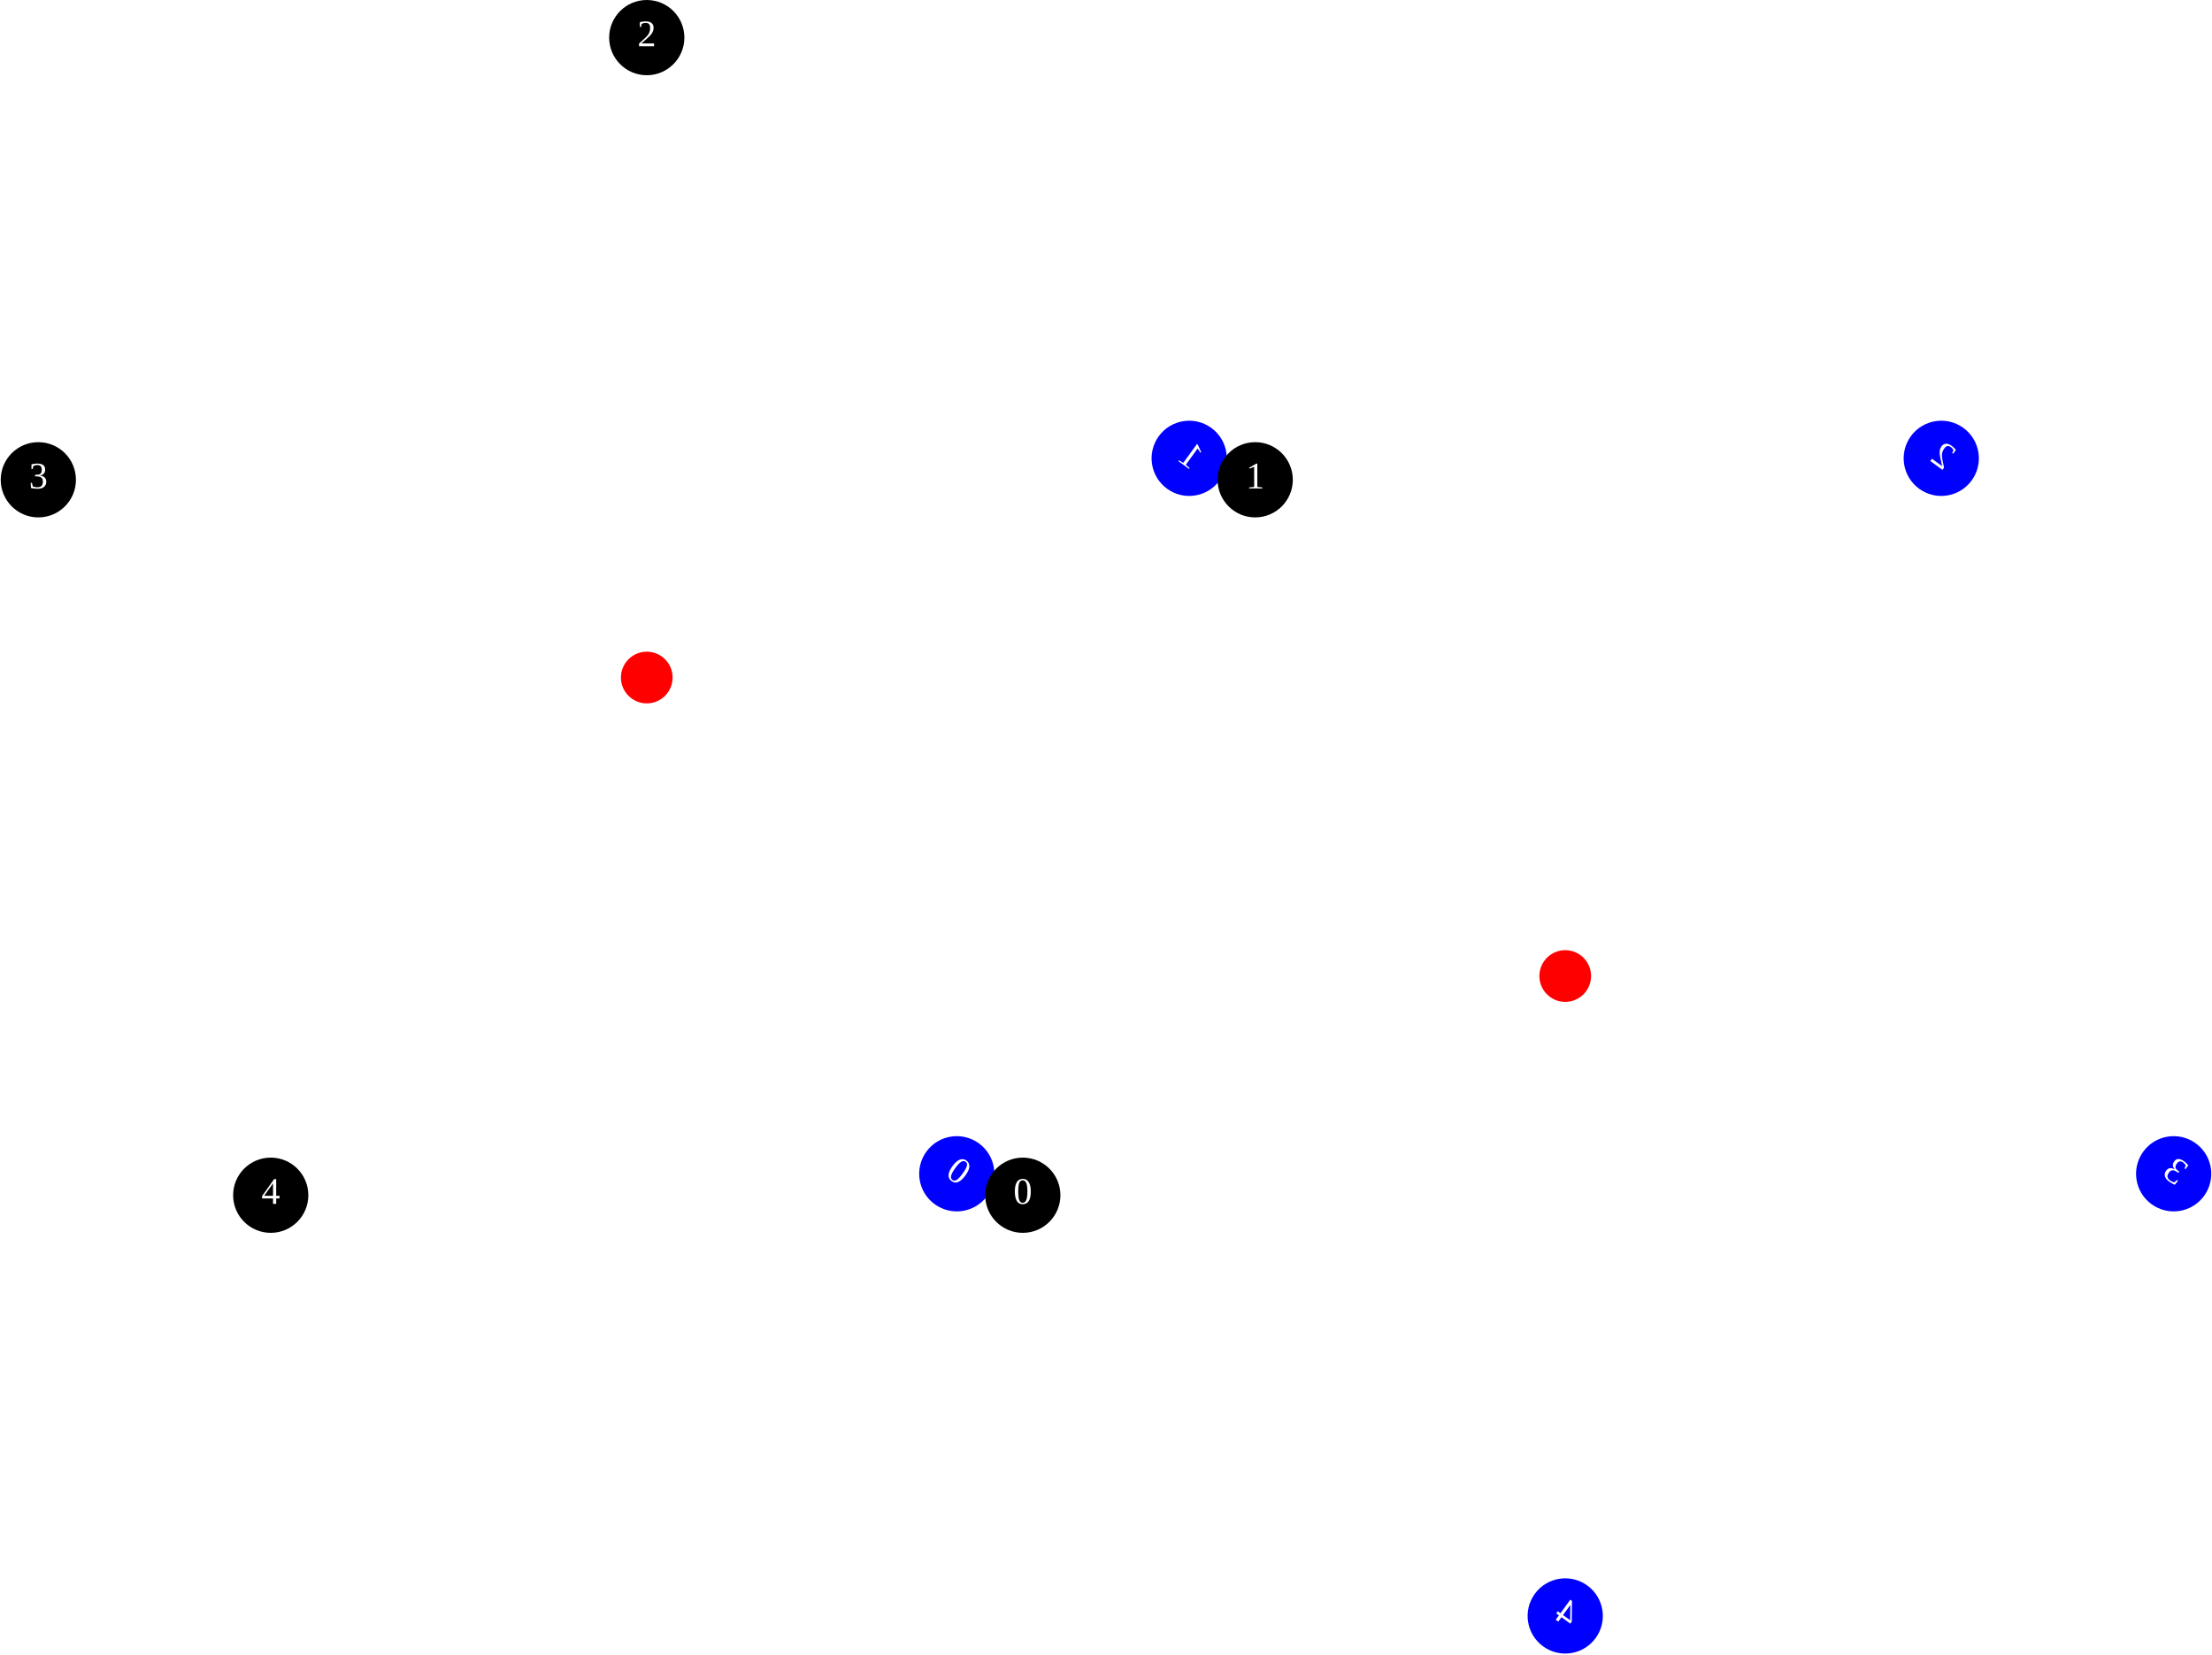
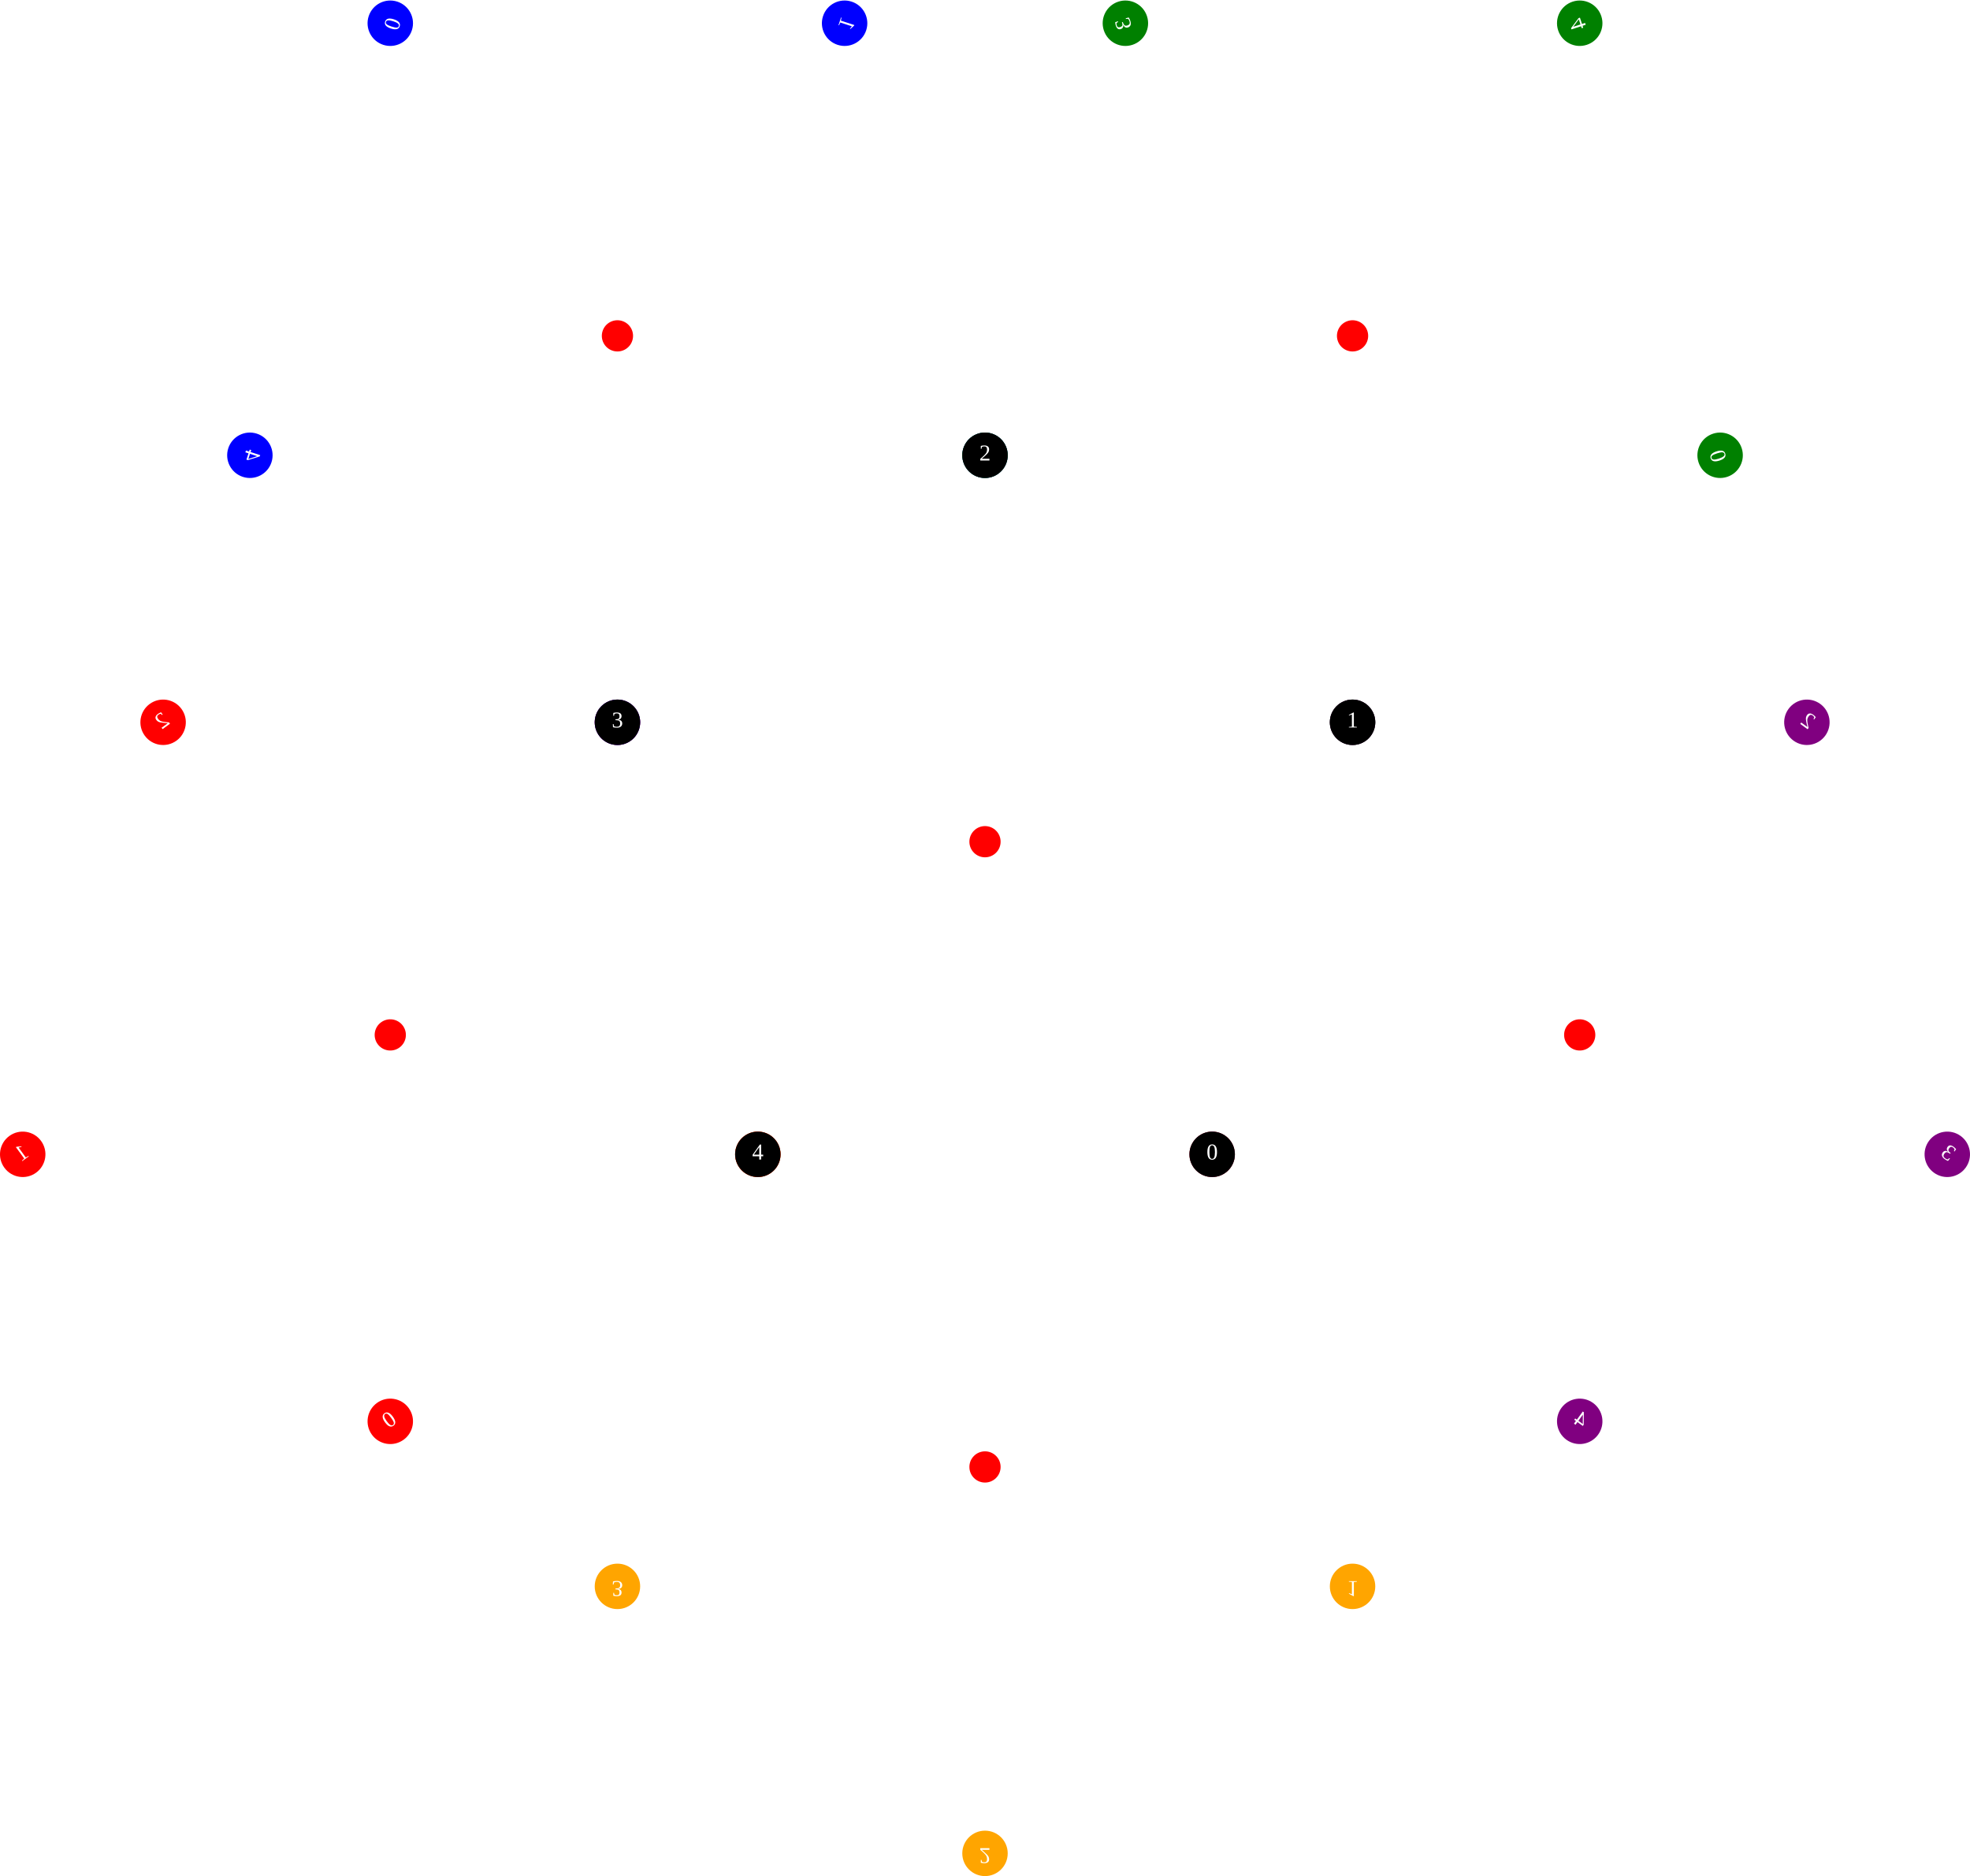
- <svg xmlns="http://www.w3.org/2000/svg" height="448.705" stroke-opacity="1" viewBox="0 0 600 449" font-size="1" width="600" stroke="rgb(0,0,0)" version="1.1">
+ <svg xmlns="http://www.w3.org/2000/svg" height="571.312" stroke-opacity="1" viewBox="0 0 600 571" font-size="1" width="600" stroke="rgb(0,0,0)" version="1.1">
  <defs>
  </defs>
-   <g stroke-linejoin="miter" stroke-opacity="1.0" fill-opacity="1.0" stroke="rgb(0,0,0)" stroke-width="0.0" fill="rgb(0,0,255)" stroke-linecap="butt" stroke-miterlimit="10.0">
-     <path d="M 416.389,432.498 c 3.313,-4.56 9.696,-5.571 14.257 -2.258c 4.56,3.313 5.571,9.696 2.258 14.257c -3.313,4.56 -9.696,5.571 -14.257 2.258c -4.56,-3.313 -5.571,-9.696 -2.258 -14.257Z" />
-   </g>
-   <g stroke-linejoin="miter" stroke-opacity="1.0" fill-opacity="1.0" font-size="10.207px" stroke="rgb(0,0,0)" stroke-width="2.075" fill="rgb(255,255,255)" stroke-linecap="butt" stroke-miterlimit="10.0">
-     <text dominant-baseline="middle" transform="matrix(-0.809,-0.5878,-0.5878,0.809,424.6461,438.4975)" stroke="none" text-anchor="middle">4
-     </text>
-   </g>
-   <g stroke-linejoin="miter" stroke-opacity="1.0" fill-opacity="1.0" stroke="rgb(0,0,0)" stroke-width="0.0" fill="rgb(0,0,255)" stroke-linecap="butt" stroke-miterlimit="10.0">
-     <path d="M 581.535,312.512 c 3.313,-4.56 9.696,-5.571 14.257 -2.258c 4.56,3.313 5.571,9.696 2.258 14.257c -3.313,4.56 -9.696,5.571 -14.257 2.258c -4.56,-3.313 -5.571,-9.696 -2.258 -14.257Z" />
-   </g>
-   <g stroke-linejoin="miter" stroke-opacity="1.0" fill-opacity="1.0" font-size="10.207px" stroke="rgb(0,0,0)" stroke-width="2.075" fill="rgb(255,255,255)" stroke-linecap="butt" stroke-miterlimit="10.0">
-     <text dominant-baseline="middle" transform="matrix(-0.809,-0.5878,-0.5878,0.809,589.7927,318.5115)" stroke="none" text-anchor="middle">3
-     </text>
-   </g>
-   <g stroke-linejoin="miter" stroke-opacity="1.0" fill-opacity="1.0" stroke="rgb(0,0,0)" stroke-width="0.0" fill="rgb(0,0,255)" stroke-linecap="butt" stroke-miterlimit="10.0">
-     <path d="M 518.455,118.371 c 3.313,-4.56 9.696,-5.571 14.257 -2.258c 4.56,3.313 5.571,9.696 2.258 14.257c -3.313,4.56 -9.696,5.571 -14.257 2.258c -4.56,-3.313 -5.571,-9.696 -2.258 -14.257Z" />
-   </g>
-   <g stroke-linejoin="miter" stroke-opacity="1.0" fill-opacity="1.0" font-size="10.207px" stroke="rgb(0,0,0)" stroke-width="2.075" fill="rgb(255,255,255)" stroke-linecap="butt" stroke-miterlimit="10.0">
-     <text dominant-baseline="middle" transform="matrix(-0.809,-0.5878,-0.5878,0.809,526.7123,124.3701)" stroke="none" text-anchor="middle">2
-     </text>
-   </g>
-   <g stroke-linejoin="miter" stroke-opacity="1.0" fill-opacity="1.0" stroke="rgb(0,0,0)" stroke-width="0.0" fill="rgb(0,0,255)" stroke-linecap="butt" stroke-miterlimit="10.0">
-     <path d="M 314.323,118.371 c 3.313,-4.56 9.696,-5.571 14.257 -2.258c 4.56,3.313 5.571,9.696 2.258 14.257c -3.313,4.56 -9.696,5.571 -14.257 2.258c -4.56,-3.313 -5.571,-9.696 -2.258 -14.257Z" />
-   </g>
-   <g stroke-linejoin="miter" stroke-opacity="1.0" fill-opacity="1.0" font-size="10.207px" stroke="rgb(0,0,0)" stroke-width="2.075" fill="rgb(255,255,255)" stroke-linecap="butt" stroke-miterlimit="10.0">
-     <text dominant-baseline="middle" transform="matrix(-0.809,-0.5878,-0.5878,0.809,322.5799,124.3701)" stroke="none" text-anchor="middle">1
-     </text>
-   </g>
-   <g stroke-linejoin="miter" stroke-opacity="1.0" fill-opacity="1.0" stroke="rgb(0,0,0)" stroke-width="0.0" fill="rgb(0,0,255)" stroke-linecap="butt" stroke-miterlimit="10.0">
-     <path d="M 251.242,312.512 c 3.313,-4.56 9.696,-5.571 14.257 -2.258c 4.56,3.313 5.571,9.696 2.258 14.257c -3.313,4.56 -9.696,5.571 -14.257 2.258c -4.56,-3.313 -5.571,-9.696 -2.258 -14.257Z" />
-   </g>
-   <g stroke-linejoin="miter" stroke-opacity="1.0" fill-opacity="1.0" font-size="10.207px" stroke="rgb(0,0,0)" stroke-width="2.075" fill="rgb(255,255,255)" stroke-linecap="butt" stroke-miterlimit="10.0">
-     <text dominant-baseline="middle" transform="matrix(-0.809,-0.5878,-0.5878,0.809,259.4995,318.5115)" stroke="none" text-anchor="middle">0
-     </text>
-   </g>
-   <g stroke-linejoin="miter" stroke-opacity="1.0" fill-opacity="1.0" stroke="rgb(0,0,0)" stroke-width="0.0" fill="rgb(255,0,0)" stroke-linecap="butt" stroke-miterlimit="10.0">
-     <path d="M 418.972,260.729 c 2.277,-3.134 6.663,-3.829 9.797 -1.552c 3.134,2.277 3.829,6.663 1.552 9.797c -2.277,3.134 -6.663,3.829 -9.797 1.552c -3.134,-2.277 -3.829,-6.663 -1.552 -9.797Z" />
-   </g>
-   <g stroke-linejoin="miter" stroke-opacity="1.0" fill-opacity="1.0" stroke="rgb(0,0,0)" stroke-width="0.0" fill="rgb(0,0,0)" stroke-linecap="butt" stroke-miterlimit="10.0">
-     <path d="M 83.494,324.334 c 0,-5.637 -4.57,-10.207 -10.207 -10.207c -5.637,-0 -10.207,4.57 -10.207 10.207c -0,5.637 4.57,10.207 10.207 10.207c 5.637,0 10.207,-4.57 10.207 -10.207Z" />
-   </g>
-   <g stroke-linejoin="miter" stroke-opacity="1.0" fill-opacity="1.0" font-size="10.207px" stroke="rgb(0,0,0)" stroke-width="2.075" fill="rgb(255,255,255)" stroke-linecap="butt" stroke-miterlimit="10.0">
-     <text dominant-baseline="middle" transform="matrix(1,0,0,1,73.287,324.334)" stroke="none" text-anchor="middle">4
-     </text>
-   </g>
-   <g stroke-linejoin="miter" stroke-opacity="1.0" fill-opacity="1.0" stroke="rgb(0,0,0)" stroke-width="0.0" fill="rgb(0,0,0)" stroke-linecap="butt" stroke-miterlimit="10.0">
-     <path d="M 20.413,130.193 c 0,-5.637 -4.57,-10.207 -10.207 -10.207c -5.637,-0 -10.207,4.57 -10.207 10.207c -0,5.637 4.57,10.207 10.207 10.207c 5.637,0 10.207,-4.57 10.207 -10.207Z" />
-   </g>
-   <g stroke-linejoin="miter" stroke-opacity="1.0" fill-opacity="1.0" font-size="10.207px" stroke="rgb(0,0,0)" stroke-width="2.075" fill="rgb(255,255,255)" stroke-linecap="butt" stroke-miterlimit="10.0">
-     <text dominant-baseline="middle" transform="matrix(1,0,0,1,10.2066,130.1926)" stroke="none" text-anchor="middle">3
-     </text>
-   </g>
-   <g stroke-linejoin="miter" stroke-opacity="1.0" fill-opacity="1.0" stroke="rgb(0,0,0)" stroke-width="0.0" fill="rgb(0,0,0)" stroke-linecap="butt" stroke-miterlimit="10.0">
-     <path d="M 185.56,10.207 c 0,-5.637 -4.57,-10.207 -10.207 -10.207c -5.637,-0 -10.207,4.57 -10.207 10.207c -0,5.637 4.57,10.207 10.207 10.207c 5.637,0 10.207,-4.57 10.207 -10.207Z" />
-   </g>
-   <g stroke-linejoin="miter" stroke-opacity="1.0" fill-opacity="1.0" font-size="10.207px" stroke="rgb(0,0,0)" stroke-width="2.075" fill="rgb(255,255,255)" stroke-linecap="butt" stroke-miterlimit="10.0">
-     <text dominant-baseline="middle" transform="matrix(1,0,0,1,175.3532,10.2066)" stroke="none" text-anchor="middle">2
-     </text>
-   </g>
-   <g stroke-linejoin="miter" stroke-opacity="1.0" fill-opacity="1.0" stroke="rgb(0,0,0)" stroke-width="0.0" fill="rgb(0,0,0)" stroke-linecap="butt" stroke-miterlimit="10.0">
-     <path d="M 350.706,130.193 c 0,-5.637 -4.57,-10.207 -10.207 -10.207c -5.637,-0 -10.207,4.57 -10.207 10.207c -0,5.637 4.57,10.207 10.207 10.207c 5.637,0 10.207,-4.57 10.207 -10.207Z" />
-   </g>
-   <g stroke-linejoin="miter" stroke-opacity="1.0" fill-opacity="1.0" font-size="10.207px" stroke="rgb(0,0,0)" stroke-width="2.075" fill="rgb(255,255,255)" stroke-linecap="butt" stroke-miterlimit="10.0">
-     <text dominant-baseline="middle" transform="matrix(1,0,0,1,340.4997,130.1926)" stroke="none" text-anchor="middle">1
-     </text>
-   </g>
-   <g stroke-linejoin="miter" stroke-opacity="1.0" fill-opacity="1.0" stroke="rgb(0,0,0)" stroke-width="0.0" fill="rgb(0,0,0)" stroke-linecap="butt" stroke-miterlimit="10.0">
-     <path d="M 287.626,324.334 c 0,-5.637 -4.57,-10.207 -10.207 -10.207c -5.637,-0 -10.207,4.57 -10.207 10.207c -0,5.637 4.57,10.207 10.207 10.207c 5.637,0 10.207,-4.57 10.207 -10.207Z" />
-   </g>
-   <g stroke-linejoin="miter" stroke-opacity="1.0" fill-opacity="1.0" font-size="10.207px" stroke="rgb(0,0,0)" stroke-width="2.075" fill="rgb(255,255,255)" stroke-linecap="butt" stroke-miterlimit="10.0">
-     <text dominant-baseline="middle" transform="matrix(1,0,0,1,277.4194,324.334)" stroke="none" text-anchor="middle">0
-     </text>
-   </g>
-   <g stroke-linejoin="miter" stroke-opacity="1.0" fill-opacity="1.0" stroke="rgb(0,0,0)" stroke-width="0.0" fill="rgb(255,0,0)" stroke-linecap="butt" stroke-miterlimit="10.0">
-     <path d="M 182.367,183.852 c 0,-3.874 -3.14,-7.014 -7.014 -7.014c -3.874,-0 -7.014,3.14 -7.014 7.014c -0,3.874 3.14,7.014 7.014 7.014c 3.874,0 7.014,-3.14 7.014 -7.014Z" />
+   <g stroke-linejoin="miter" stroke-opacity="1.0" fill-opacity="1.0" stroke="rgb(0,0,0)" stroke-width="0.0" fill="rgb(255,165,0)" stroke-linecap="butt" stroke-miterlimit="10.0">
+     <path d="M 237.732,351.458 c -0,3.821 -3.098,6.919 -6.919 6.919c -3.821,-0 -6.919,-3.098 -6.919 -6.919c 0,-3.821 3.098,-6.919 6.919 -6.919c 3.821,0 6.919,3.098 6.919 6.919Z" />
+   </g>
+   <g stroke-linejoin="miter" stroke-opacity="1.0" fill-opacity="1.0" font-size="6.919px" stroke="rgb(0,0,0)" stroke-width="2.342" fill="rgb(255,255,255)" stroke-linecap="butt" stroke-miterlimit="10.0">
+     <text dominant-baseline="middle" transform="matrix(1,0,0,-1,230.813,351.4577)" stroke="none" text-anchor="middle">4
+     </text>
+   </g>
+   <g stroke-linejoin="miter" stroke-opacity="1.0" fill-opacity="1.0" stroke="rgb(0,0,0)" stroke-width="0.0" fill="rgb(255,165,0)" stroke-linecap="butt" stroke-miterlimit="10.0">
+     <path d="M 194.972,483.059 c -0,3.821 -3.098,6.919 -6.919 6.919c -3.821,-0 -6.919,-3.098 -6.919 -6.919c 0,-3.821 3.098,-6.919 6.919 -6.919c 3.821,0 6.919,3.098 6.919 6.919Z" />
+   </g>
+   <g stroke-linejoin="miter" stroke-opacity="1.0" fill-opacity="1.0" font-size="6.919px" stroke="rgb(0,0,0)" stroke-width="2.342" fill="rgb(255,255,255)" stroke-linecap="butt" stroke-miterlimit="10.0">
+     <text dominant-baseline="middle" transform="matrix(1,0,0,-1,188.0531,483.0592)" stroke="none" text-anchor="middle">3
+     </text>
+   </g>
+   <g stroke-linejoin="miter" stroke-opacity="1.0" fill-opacity="1.0" stroke="rgb(0,0,0)" stroke-width="0.0" fill="rgb(255,165,0)" stroke-linecap="butt" stroke-miterlimit="10.0">
+     <path d="M 306.919,564.393 c -0,3.821 -3.098,6.919 -6.919 6.919c -3.821,-0 -6.919,-3.098 -6.919 -6.919c 0,-3.821 3.098,-6.919 6.919 -6.919c 3.821,0 6.919,3.098 6.919 6.919Z" />
+   </g>
+   <g stroke-linejoin="miter" stroke-opacity="1.0" fill-opacity="1.0" font-size="6.919px" stroke="rgb(0,0,0)" stroke-width="2.342" fill="rgb(255,255,255)" stroke-linecap="butt" stroke-miterlimit="10.0">
+     <text dominant-baseline="middle" transform="matrix(1,0,0,-1,300,564.3934)" stroke="none" text-anchor="middle">2
+     </text>
+   </g>
+   <g stroke-linejoin="miter" stroke-opacity="1.0" fill-opacity="1.0" stroke="rgb(0,0,0)" stroke-width="0.0" fill="rgb(255,165,0)" stroke-linecap="butt" stroke-miterlimit="10.0">
+     <path d="M 418.866,483.059 c -0,3.821 -3.098,6.919 -6.919 6.919c -3.821,-0 -6.919,-3.098 -6.919 -6.919c 0,-3.821 3.098,-6.919 6.919 -6.919c 3.821,0 6.919,3.098 6.919 6.919Z" />
+   </g>
+   <g stroke-linejoin="miter" stroke-opacity="1.0" fill-opacity="1.0" font-size="6.919px" stroke="rgb(0,0,0)" stroke-width="2.342" fill="rgb(255,255,255)" stroke-linecap="butt" stroke-miterlimit="10.0">
+     <text dominant-baseline="middle" transform="matrix(1,0,0,-1,411.9469,483.0592)" stroke="none" text-anchor="middle">1
+     </text>
+   </g>
+   <g stroke-linejoin="miter" stroke-opacity="1.0" fill-opacity="1.0" stroke="rgb(0,0,0)" stroke-width="0.0" fill="rgb(255,165,0)" stroke-linecap="butt" stroke-miterlimit="10.0">
+     <path d="M 376.106,351.458 c -0,3.821 -3.098,6.919 -6.919 6.919c -3.821,-0 -6.919,-3.098 -6.919 -6.919c 0,-3.821 3.098,-6.919 6.919 -6.919c 3.821,0 6.919,3.098 6.919 6.919Z" />
+   </g>
+   <g stroke-linejoin="miter" stroke-opacity="1.0" fill-opacity="1.0" font-size="6.919px" stroke="rgb(0,0,0)" stroke-width="2.342" fill="rgb(255,255,255)" stroke-linecap="butt" stroke-miterlimit="10.0">
+     <text dominant-baseline="middle" transform="matrix(1,0,0,-1,369.187,351.4577)" stroke="none" text-anchor="middle">0
+     </text>
+   </g>
+   <g stroke-linejoin="miter" stroke-opacity="1.0" fill-opacity="1.0" stroke="rgb(0,0,0)" stroke-width="0.0" fill="rgb(255,0,0)" stroke-linecap="butt" stroke-miterlimit="10.0">
+     <path d="M 304.755,446.685 c -0,2.626 -2.129,4.755 -4.755 4.755c -2.626,-0 -4.755,-2.129 -4.755 -4.755c 0,-2.626 2.129,-4.755 4.755 -4.755c 2.626,0 4.755,2.129 4.755 4.755Z" />
+   </g>
+   <g stroke-linejoin="miter" stroke-opacity="1.0" fill-opacity="1.0" stroke="rgb(0,0,0)" stroke-width="0.0" fill="rgb(255,0,0)" stroke-linecap="butt" stroke-miterlimit="10.0">
+     <path d="M 225.216,355.524 c -2.246,-3.091 -1.561,-7.418 1.531 -9.664c 3.091,-2.246 7.418,-1.561 9.664 1.531c 2.246,3.091 1.561,7.418 -1.531 9.664c -3.091,2.246 -7.418,1.561 -9.664 -1.531Z" />
+   </g>
+   <g stroke-linejoin="miter" stroke-opacity="1.0" fill-opacity="1.0" font-size="6.919px" stroke="rgb(0,0,0)" stroke-width="2.342" fill="rgb(255,255,255)" stroke-linecap="butt" stroke-miterlimit="10.0">
+     <text dominant-baseline="middle" transform="matrix(-0.809,0.5878,0.5878,0.809,230.813,351.4577)" stroke="none" text-anchor="middle">4
+     </text>
+   </g>
+   <g stroke-linejoin="miter" stroke-opacity="1.0" fill-opacity="1.0" stroke="rgb(0,0,0)" stroke-width="0.0" fill="rgb(255,0,0)" stroke-linecap="butt" stroke-miterlimit="10.0">
+     <path d="M 182.456,223.923 c -2.246,-3.091 -1.561,-7.418 1.531 -9.664c 3.091,-2.246 7.418,-1.561 9.664 1.531c 2.246,3.091 1.561,7.418 -1.531 9.664c -3.091,2.246 -7.418,1.561 -9.664 -1.531Z" />
+   </g>
+   <g stroke-linejoin="miter" stroke-opacity="1.0" fill-opacity="1.0" font-size="6.919px" stroke="rgb(0,0,0)" stroke-width="2.342" fill="rgb(255,255,255)" stroke-linecap="butt" stroke-miterlimit="10.0">
+     <text dominant-baseline="middle" transform="matrix(-0.809,0.5878,0.5878,0.809,188.0531,219.8562)" stroke="none" text-anchor="middle">3
+     </text>
+   </g>
+   <g stroke-linejoin="miter" stroke-opacity="1.0" fill-opacity="1.0" stroke="rgb(0,0,0)" stroke-width="0.0" fill="rgb(255,0,0)" stroke-linecap="butt" stroke-miterlimit="10.0">
+     <path d="M 44.082,223.923 c -2.246,-3.091 -1.561,-7.418 1.531 -9.664c 3.091,-2.246 7.418,-1.561 9.664 1.531c 2.246,3.091 1.561,7.418 -1.531 9.664c -3.091,2.246 -7.418,1.561 -9.664 -1.531Z" />
+   </g>
+   <g stroke-linejoin="miter" stroke-opacity="1.0" fill-opacity="1.0" font-size="6.919px" stroke="rgb(0,0,0)" stroke-width="2.342" fill="rgb(255,255,255)" stroke-linecap="butt" stroke-miterlimit="10.0">
+     <text dominant-baseline="middle" transform="matrix(-0.809,0.5878,0.5878,0.809,49.6791,219.8562)" stroke="none" text-anchor="middle">2
+     </text>
+   </g>
+   <g stroke-linejoin="miter" stroke-opacity="1.0" fill-opacity="1.0" stroke="rgb(0,0,0)" stroke-width="0.0" fill="rgb(255,0,0)" stroke-linecap="butt" stroke-miterlimit="10.0">
+     <path d="M 1.322,355.524 c -2.246,-3.091 -1.561,-7.418 1.531 -9.664c 3.091,-2.246 7.418,-1.561 9.664 1.531c 2.246,3.091 1.561,7.418 -1.531 9.664c -3.091,2.246 -7.418,1.561 -9.664 -1.531Z" />
+   </g>
+   <g stroke-linejoin="miter" stroke-opacity="1.0" fill-opacity="1.0" font-size="6.919px" stroke="rgb(0,0,0)" stroke-width="2.342" fill="rgb(255,255,255)" stroke-linecap="butt" stroke-miterlimit="10.0">
+     <text dominant-baseline="middle" transform="matrix(-0.809,0.5878,0.5878,0.809,6.9192,351.4577)" stroke="none" text-anchor="middle">1
+     </text>
+   </g>
+   <g stroke-linejoin="miter" stroke-opacity="1.0" fill-opacity="1.0" stroke="rgb(0,0,0)" stroke-width="0.0" fill="rgb(255,0,0)" stroke-linecap="butt" stroke-miterlimit="10.0">
+     <path d="M 113.269,436.859 c -2.246,-3.091 -1.561,-7.418 1.531 -9.664c 3.091,-2.246 7.418,-1.561 9.664 1.531c 2.246,3.091 1.561,7.418 -1.531 9.664c -3.091,2.246 -7.418,1.561 -9.664 -1.531Z" />
+   </g>
+   <g stroke-linejoin="miter" stroke-opacity="1.0" fill-opacity="1.0" font-size="6.919px" stroke="rgb(0,0,0)" stroke-width="2.342" fill="rgb(255,255,255)" stroke-linecap="butt" stroke-miterlimit="10.0">
+     <text dominant-baseline="middle" transform="matrix(-0.809,0.5878,0.5878,0.809,118.8661,432.7919)" stroke="none" text-anchor="middle">0
+     </text>
+   </g>
+   <g stroke-linejoin="miter" stroke-opacity="1.0" fill-opacity="1.0" stroke="rgb(0,0,0)" stroke-width="0.0" fill="rgb(255,0,0)" stroke-linecap="butt" stroke-miterlimit="10.0">
+     <path d="M 115.019,317.879 c -1.544,-2.124 -1.073,-5.098 1.052 -6.641c 2.124,-1.544 5.098,-1.073 6.641 1.052c 1.544,2.124 1.073,5.098 -1.052 6.641c -2.124,1.544 -5.098,1.073 -6.641 -1.052Z" />
+   </g>
+   <g stroke-linejoin="miter" stroke-opacity="1.0" fill-opacity="1.0" stroke="rgb(0,0,0)" stroke-width="0.0" fill="rgb(0,0,255)" stroke-linecap="butt" stroke-miterlimit="10.0">
+     <path d="M 78.244,131.942 c 3.634,1.181 5.623,5.084 4.442 8.718c -1.181,3.634 -5.084,5.623 -8.718 4.442c -3.634,-1.181 -5.623,-5.084 -4.442 -8.718c 1.181,-3.634 5.084,-5.623 8.718 -4.442Z" />
+   </g>
+   <g stroke-linejoin="miter" stroke-opacity="1.0" fill-opacity="1.0" font-size="6.919px" stroke="rgb(0,0,0)" stroke-width="2.342" fill="rgb(255,255,255)" stroke-linecap="butt" stroke-miterlimit="10.0">
+     <text dominant-baseline="middle" transform="matrix(0.309,-0.9511,-0.9511,-0.309,76.1062,138.5221)" stroke="none" text-anchor="middle">4
+     </text>
+   </g>
+   <g stroke-linejoin="miter" stroke-opacity="1.0" fill-opacity="1.0" stroke="rgb(0,0,0)" stroke-width="0.0" fill="rgb(0,0,255)" stroke-linecap="butt" stroke-miterlimit="10.0">
+     <path d="M 190.191,213.276 c 3.634,1.181 5.623,5.084 4.442 8.718c -1.181,3.634 -5.084,5.623 -8.718 4.442c -3.634,-1.181 -5.623,-5.084 -4.442 -8.718c 1.181,-3.634 5.084,-5.623 8.718 -4.442Z" />
+   </g>
+   <g stroke-linejoin="miter" stroke-opacity="1.0" fill-opacity="1.0" font-size="6.919px" stroke="rgb(0,0,0)" stroke-width="2.342" fill="rgb(255,255,255)" stroke-linecap="butt" stroke-miterlimit="10.0">
+     <text dominant-baseline="middle" transform="matrix(0.309,-0.9511,-0.9511,-0.309,188.0531,219.8562)" stroke="none" text-anchor="middle">3
+     </text>
+   </g>
+   <g stroke-linejoin="miter" stroke-opacity="1.0" fill-opacity="1.0" stroke="rgb(0,0,0)" stroke-width="0.0" fill="rgb(0,0,255)" stroke-linecap="butt" stroke-miterlimit="10.0">
+     <path d="M 302.138,131.942 c 3.634,1.181 5.623,5.084 4.442 8.718c -1.181,3.634 -5.084,5.623 -8.718 4.442c -3.634,-1.181 -5.623,-5.084 -4.442 -8.718c 1.181,-3.634 5.084,-5.623 8.718 -4.442Z" />
+   </g>
+   <g stroke-linejoin="miter" stroke-opacity="1.0" fill-opacity="1.0" font-size="6.919px" stroke="rgb(0,0,0)" stroke-width="2.342" fill="rgb(255,255,255)" stroke-linecap="butt" stroke-miterlimit="10.0">
+     <text dominant-baseline="middle" transform="matrix(0.309,-0.9511,-0.9511,-0.309,300,138.5221)" stroke="none" text-anchor="middle">2
+     </text>
+   </g>
+   <g stroke-linejoin="miter" stroke-opacity="1.0" fill-opacity="1.0" stroke="rgb(0,0,0)" stroke-width="0.0" fill="rgb(0,0,255)" stroke-linecap="butt" stroke-miterlimit="10.0">
+     <path d="M 259.378,0.341 c 3.634,1.181 5.623,5.084 4.442 8.718c -1.181,3.634 -5.084,5.623 -8.718 4.442c -3.634,-1.181 -5.623,-5.084 -4.442 -8.718c 1.181,-3.634 5.084,-5.623 8.718 -4.442Z" />
+   </g>
+   <g stroke-linejoin="miter" stroke-opacity="1.0" fill-opacity="1.0" font-size="6.919px" stroke="rgb(0,0,0)" stroke-width="2.342" fill="rgb(255,255,255)" stroke-linecap="butt" stroke-miterlimit="10.0">
+     <text dominant-baseline="middle" transform="matrix(0.309,-0.9511,-0.9511,-0.309,257.2401,6.9206)" stroke="none" text-anchor="middle">1
+     </text>
+   </g>
+   <g stroke-linejoin="miter" stroke-opacity="1.0" fill-opacity="1.0" stroke="rgb(0,0,0)" stroke-width="0.0" fill="rgb(0,0,255)" stroke-linecap="butt" stroke-miterlimit="10.0">
+     <path d="M 121.004,0.341 c 3.634,1.181 5.623,5.084 4.442 8.718c -1.181,3.634 -5.084,5.623 -8.718 4.442c -3.634,-1.181 -5.623,-5.084 -4.442 -8.718c 1.181,-3.634 5.084,-5.623 8.718 -4.442Z" />
+   </g>
+   <g stroke-linejoin="miter" stroke-opacity="1.0" fill-opacity="1.0" font-size="6.919px" stroke="rgb(0,0,0)" stroke-width="2.342" fill="rgb(255,255,255)" stroke-linecap="butt" stroke-miterlimit="10.0">
+     <text dominant-baseline="middle" transform="matrix(0.309,-0.9511,-0.9511,-0.309,118.8661,6.9206)" stroke="none" text-anchor="middle">0
+     </text>
+   </g>
+   <g stroke-linejoin="miter" stroke-opacity="1.0" fill-opacity="1.0" stroke="rgb(0,0,0)" stroke-width="0.0" fill="rgb(255,0,0)" stroke-linecap="butt" stroke-miterlimit="10.0">
+     <path d="M 189.522,97.626 c 2.497,0.811 3.864,3.494 3.053 5.991c -0.811,2.497 -3.494,3.864 -5.991 3.053c -2.497,-0.811 -3.864,-3.494 -3.053 -5.991c 0.811,-2.497 3.494,-3.864 5.991 -3.053Z" />
+   </g>
+   <g stroke-linejoin="miter" stroke-opacity="1.0" fill-opacity="1.0" stroke="rgb(0,0,0)" stroke-width="0.0" fill="rgb(0,128,0)" stroke-linecap="butt" stroke-miterlimit="10.0">
+     <path d="M 483.272,13.501 c -3.634,1.181 -7.537,-0.808 -8.718 -4.442c -1.181,-3.634 0.808,-7.537 4.442 -8.718c 3.634,-1.181 7.537,0.808 8.718 4.442c 1.181,3.634 -0.808,7.537 -4.442 8.718Z" />
+   </g>
+   <g stroke-linejoin="miter" stroke-opacity="1.0" fill-opacity="1.0" font-size="6.919px" stroke="rgb(0,0,0)" stroke-width="2.342" fill="rgb(255,255,255)" stroke-linecap="butt" stroke-miterlimit="10.0">
+     <text dominant-baseline="middle" transform="matrix(0.309,0.9511,0.9511,-0.309,481.1339,6.9206)" stroke="none" text-anchor="middle">4
+     </text>
+   </g>
+   <g stroke-linejoin="miter" stroke-opacity="1.0" fill-opacity="1.0" stroke="rgb(0,0,0)" stroke-width="0.0" fill="rgb(0,128,0)" stroke-linecap="butt" stroke-miterlimit="10.0">
+     <path d="M 344.898,13.501 c -3.634,1.181 -7.537,-0.808 -8.718 -4.442c -1.181,-3.634 0.808,-7.537 4.442 -8.718c 3.634,-1.181 7.537,0.808 8.718 4.442c 1.181,3.634 -0.808,7.537 -4.442 8.718Z" />
+   </g>
+   <g stroke-linejoin="miter" stroke-opacity="1.0" fill-opacity="1.0" font-size="6.919px" stroke="rgb(0,0,0)" stroke-width="2.342" fill="rgb(255,255,255)" stroke-linecap="butt" stroke-miterlimit="10.0">
+     <text dominant-baseline="middle" transform="matrix(0.309,0.9511,0.9511,-0.309,342.7599,6.9206)" stroke="none" text-anchor="middle">3
+     </text>
+   </g>
+   <g stroke-linejoin="miter" stroke-opacity="1.0" fill-opacity="1.0" stroke="rgb(0,0,0)" stroke-width="0.0" fill="rgb(0,128,0)" stroke-linecap="butt" stroke-miterlimit="10.0">
+     <path d="M 302.138,145.102 c -3.634,1.181 -7.537,-0.808 -8.718 -4.442c -1.181,-3.634 0.808,-7.537 4.442 -8.718c 3.634,-1.181 7.537,0.808 8.718 4.442c 1.181,3.634 -0.808,7.537 -4.442 8.718Z" />
+   </g>
+   <g stroke-linejoin="miter" stroke-opacity="1.0" fill-opacity="1.0" font-size="6.919px" stroke="rgb(0,0,0)" stroke-width="2.342" fill="rgb(255,255,255)" stroke-linecap="butt" stroke-miterlimit="10.0">
+     <text dominant-baseline="middle" transform="matrix(0.309,0.9511,0.9511,-0.309,300,138.5221)" stroke="none" text-anchor="middle">2
+     </text>
+   </g>
+   <g stroke-linejoin="miter" stroke-opacity="1.0" fill-opacity="1.0" stroke="rgb(0,0,0)" stroke-width="0.0" fill="rgb(0,128,0)" stroke-linecap="butt" stroke-miterlimit="10.0">
+     <path d="M 414.085,226.436 c -3.634,1.181 -7.537,-0.808 -8.718 -4.442c -1.181,-3.634 0.808,-7.537 4.442 -8.718c 3.634,-1.181 7.537,0.808 8.718 4.442c 1.181,3.634 -0.808,7.537 -4.442 8.718Z" />
+   </g>
+   <g stroke-linejoin="miter" stroke-opacity="1.0" fill-opacity="1.0" font-size="6.919px" stroke="rgb(0,0,0)" stroke-width="2.342" fill="rgb(255,255,255)" stroke-linecap="butt" stroke-miterlimit="10.0">
+     <text dominant-baseline="middle" transform="matrix(0.309,0.9511,0.9511,-0.309,411.9469,219.8562)" stroke="none" text-anchor="middle">1
+     </text>
+   </g>
+   <g stroke-linejoin="miter" stroke-opacity="1.0" fill-opacity="1.0" stroke="rgb(0,0,0)" stroke-width="0.0" fill="rgb(0,128,0)" stroke-linecap="butt" stroke-miterlimit="10.0">
+     <path d="M 526.032,145.102 c -3.634,1.181 -7.537,-0.808 -8.718 -4.442c -1.181,-3.634 0.808,-7.537 4.442 -8.718c 3.634,-1.181 7.537,0.808 8.718 4.442c 1.181,3.634 -0.808,7.537 -4.442 8.718Z" />
+   </g>
+   <g stroke-linejoin="miter" stroke-opacity="1.0" fill-opacity="1.0" font-size="6.919px" stroke="rgb(0,0,0)" stroke-width="2.342" fill="rgb(255,255,255)" stroke-linecap="butt" stroke-miterlimit="10.0">
+     <text dominant-baseline="middle" transform="matrix(0.309,0.9511,0.9511,-0.309,523.8938,138.5221)" stroke="none" text-anchor="middle">0
+     </text>
+   </g>
+   <g stroke-linejoin="miter" stroke-opacity="1.0" fill-opacity="1.0" stroke="rgb(0,0,0)" stroke-width="0.0" fill="rgb(255,0,0)" stroke-linecap="butt" stroke-miterlimit="10.0">
+     <path d="M 413.416,106.67 c -2.497,0.811 -5.18,-0.555 -5.991 -3.053c -0.811,-2.497 0.555,-5.18 3.053 -5.991c 2.497,-0.811 5.18,0.555 5.991 3.053c 0.811,2.497 -0.555,5.18 -3.053 5.991Z" />
+   </g>
+   <g stroke-linejoin="miter" stroke-opacity="1.0" fill-opacity="1.0" stroke="rgb(0,0,0)" stroke-width="0.0" fill="rgb(128,0,128)" stroke-linecap="butt" stroke-miterlimit="10.0">
+     <path d="M 475.537,428.725 c 2.246,-3.091 6.573,-3.777 9.664 -1.531c 3.091,2.246 3.777,6.573 1.531 9.664c -2.246,3.091 -6.573,3.777 -9.664 1.531c -3.091,-2.246 -3.777,-6.573 -1.531 -9.664Z" />
+   </g>
+   <g stroke-linejoin="miter" stroke-opacity="1.0" fill-opacity="1.0" font-size="6.919px" stroke="rgb(0,0,0)" stroke-width="2.342" fill="rgb(255,255,255)" stroke-linecap="butt" stroke-miterlimit="10.0">
+     <text dominant-baseline="middle" transform="matrix(-0.809,-0.5878,-0.5878,0.809,481.1339,432.7919)" stroke="none" text-anchor="middle">4
+     </text>
+   </g>
+   <g stroke-linejoin="miter" stroke-opacity="1.0" fill-opacity="1.0" stroke="rgb(0,0,0)" stroke-width="0.0" fill="rgb(128,0,128)" stroke-linecap="butt" stroke-miterlimit="10.0">
+     <path d="M 587.484,347.391 c 2.246,-3.091 6.573,-3.777 9.664 -1.531c 3.091,2.246 3.777,6.573 1.531 9.664c -2.246,3.091 -6.573,3.777 -9.664 1.531c -3.091,-2.246 -3.777,-6.573 -1.531 -9.664Z" />
+   </g>
+   <g stroke-linejoin="miter" stroke-opacity="1.0" fill-opacity="1.0" font-size="6.919px" stroke="rgb(0,0,0)" stroke-width="2.342" fill="rgb(255,255,255)" stroke-linecap="butt" stroke-miterlimit="10.0">
+     <text dominant-baseline="middle" transform="matrix(-0.809,-0.5878,-0.5878,0.809,593.0808,351.4577)" stroke="none" text-anchor="middle">3
+     </text>
+   </g>
+   <g stroke-linejoin="miter" stroke-opacity="1.0" fill-opacity="1.0" stroke="rgb(0,0,0)" stroke-width="0.0" fill="rgb(128,0,128)" stroke-linecap="butt" stroke-miterlimit="10.0">
+     <path d="M 544.724,215.79 c 2.246,-3.091 6.573,-3.777 9.664 -1.531c 3.091,2.246 3.777,6.573 1.531 9.664c -2.246,3.091 -6.573,3.777 -9.664 1.531c -3.091,-2.246 -3.777,-6.573 -1.531 -9.664Z" />
+   </g>
+   <g stroke-linejoin="miter" stroke-opacity="1.0" fill-opacity="1.0" font-size="6.919px" stroke="rgb(0,0,0)" stroke-width="2.342" fill="rgb(255,255,255)" stroke-linecap="butt" stroke-miterlimit="10.0">
+     <text dominant-baseline="middle" transform="matrix(-0.809,-0.5878,-0.5878,0.809,550.3209,219.8562)" stroke="none" text-anchor="middle">2
+     </text>
+   </g>
+   <g stroke-linejoin="miter" stroke-opacity="1.0" fill-opacity="1.0" stroke="rgb(0,0,0)" stroke-width="0.0" fill="rgb(128,0,128)" stroke-linecap="butt" stroke-miterlimit="10.0">
+     <path d="M 406.35,215.79 c 2.246,-3.091 6.573,-3.777 9.664 -1.531c 3.091,2.246 3.777,6.573 1.531 9.664c -2.246,3.091 -6.573,3.777 -9.664 1.531c -3.091,-2.246 -3.777,-6.573 -1.531 -9.664Z" />
+   </g>
+   <g stroke-linejoin="miter" stroke-opacity="1.0" fill-opacity="1.0" font-size="6.919px" stroke="rgb(0,0,0)" stroke-width="2.342" fill="rgb(255,255,255)" stroke-linecap="butt" stroke-miterlimit="10.0">
+     <text dominant-baseline="middle" transform="matrix(-0.809,-0.5878,-0.5878,0.809,411.9469,219.8562)" stroke="none" text-anchor="middle">1
+     </text>
+   </g>
+   <g stroke-linejoin="miter" stroke-opacity="1.0" fill-opacity="1.0" stroke="rgb(0,0,0)" stroke-width="0.0" fill="rgb(128,0,128)" stroke-linecap="butt" stroke-miterlimit="10.0">
+     <path d="M 363.59,347.391 c 2.246,-3.091 6.573,-3.777 9.664 -1.531c 3.091,2.246 3.777,6.573 1.531 9.664c -2.246,3.091 -6.573,3.777 -9.664 1.531c -3.091,-2.246 -3.777,-6.573 -1.531 -9.664Z" />
+   </g>
+   <g stroke-linejoin="miter" stroke-opacity="1.0" fill-opacity="1.0" font-size="6.919px" stroke="rgb(0,0,0)" stroke-width="2.342" fill="rgb(255,255,255)" stroke-linecap="butt" stroke-miterlimit="10.0">
+     <text dominant-baseline="middle" transform="matrix(-0.809,-0.5878,-0.5878,0.809,369.187,351.4577)" stroke="none" text-anchor="middle">0
+     </text>
+   </g>
+   <g stroke-linejoin="miter" stroke-opacity="1.0" fill-opacity="1.0" stroke="rgb(0,0,0)" stroke-width="0.0" fill="rgb(255,0,0)" stroke-linecap="butt" stroke-miterlimit="10.0">
+     <path d="M 477.287,312.289 c 1.544,-2.124 4.517,-2.595 6.641 -1.052c 2.124,1.544 2.595,4.517 1.052 6.641c -1.544,2.124 -4.517,2.595 -6.641 1.052c -2.124,-1.544 -2.595,-4.517 -1.052 -6.641Z" />
+   </g>
+   <g stroke-linejoin="miter" stroke-opacity="1.0" fill-opacity="1.0" stroke="rgb(0,0,0)" stroke-width="0.0" fill="rgb(0,0,0)" stroke-linecap="butt" stroke-miterlimit="10.0">
+     <path d="M 237.732,351.458 c 0,-3.821 -3.098,-6.919 -6.919 -6.919c -3.821,-0 -6.919,3.098 -6.919 6.919c -0,3.821 3.098,6.919 6.919 6.919c 3.821,0 6.919,-3.098 6.919 -6.919Z" />
+   </g>
+   <g stroke-linejoin="miter" stroke-opacity="1.0" fill-opacity="1.0" font-size="6.919px" stroke="rgb(0,0,0)" stroke-width="2.342" fill="rgb(255,255,255)" stroke-linecap="butt" stroke-miterlimit="10.0">
+     <text dominant-baseline="middle" transform="matrix(1,0,0,1,230.813,351.4577)" stroke="none" text-anchor="middle">4
+     </text>
+   </g>
+   <g stroke-linejoin="miter" stroke-opacity="1.0" fill-opacity="1.0" stroke="rgb(0,0,0)" stroke-width="0.0" fill="rgb(0,0,0)" stroke-linecap="butt" stroke-miterlimit="10.0">
+     <path d="M 194.972,219.856 c 0,-3.821 -3.098,-6.919 -6.919 -6.919c -3.821,-0 -6.919,3.098 -6.919 6.919c -0,3.821 3.098,6.919 6.919 6.919c 3.821,0 6.919,-3.098 6.919 -6.919Z" />
+   </g>
+   <g stroke-linejoin="miter" stroke-opacity="1.0" fill-opacity="1.0" font-size="6.919px" stroke="rgb(0,0,0)" stroke-width="2.342" fill="rgb(255,255,255)" stroke-linecap="butt" stroke-miterlimit="10.0">
+     <text dominant-baseline="middle" transform="matrix(1,0,0,1,188.0531,219.8562)" stroke="none" text-anchor="middle">3
+     </text>
+   </g>
+   <g stroke-linejoin="miter" stroke-opacity="1.0" fill-opacity="1.0" stroke="rgb(0,0,0)" stroke-width="0.0" fill="rgb(0,0,0)" stroke-linecap="butt" stroke-miterlimit="10.0">
+     <path d="M 306.919,138.522 c 0,-3.821 -3.098,-6.919 -6.919 -6.919c -3.821,-0 -6.919,3.098 -6.919 6.919c -0,3.821 3.098,6.919 6.919 6.919c 3.821,0 6.919,-3.098 6.919 -6.919Z" />
+   </g>
+   <g stroke-linejoin="miter" stroke-opacity="1.0" fill-opacity="1.0" font-size="6.919px" stroke="rgb(0,0,0)" stroke-width="2.342" fill="rgb(255,255,255)" stroke-linecap="butt" stroke-miterlimit="10.0">
+     <text dominant-baseline="middle" transform="matrix(1,0,0,1,300,138.5221)" stroke="none" text-anchor="middle">2
+     </text>
+   </g>
+   <g stroke-linejoin="miter" stroke-opacity="1.0" fill-opacity="1.0" stroke="rgb(0,0,0)" stroke-width="0.0" fill="rgb(0,0,0)" stroke-linecap="butt" stroke-miterlimit="10.0">
+     <path d="M 418.866,219.856 c 0,-3.821 -3.098,-6.919 -6.919 -6.919c -3.821,-0 -6.919,3.098 -6.919 6.919c -0,3.821 3.098,6.919 6.919 6.919c 3.821,0 6.919,-3.098 6.919 -6.919Z" />
+   </g>
+   <g stroke-linejoin="miter" stroke-opacity="1.0" fill-opacity="1.0" font-size="6.919px" stroke="rgb(0,0,0)" stroke-width="2.342" fill="rgb(255,255,255)" stroke-linecap="butt" stroke-miterlimit="10.0">
+     <text dominant-baseline="middle" transform="matrix(1,0,0,1,411.9469,219.8562)" stroke="none" text-anchor="middle">1
+     </text>
+   </g>
+   <g stroke-linejoin="miter" stroke-opacity="1.0" fill-opacity="1.0" stroke="rgb(0,0,0)" stroke-width="0.0" fill="rgb(0,0,0)" stroke-linecap="butt" stroke-miterlimit="10.0">
+     <path d="M 376.106,351.458 c 0,-3.821 -3.098,-6.919 -6.919 -6.919c -3.821,-0 -6.919,3.098 -6.919 6.919c -0,3.821 3.098,6.919 6.919 6.919c 3.821,0 6.919,-3.098 6.919 -6.919Z" />
+   </g>
+   <g stroke-linejoin="miter" stroke-opacity="1.0" fill-opacity="1.0" font-size="6.919px" stroke="rgb(0,0,0)" stroke-width="2.342" fill="rgb(255,255,255)" stroke-linecap="butt" stroke-miterlimit="10.0">
+     <text dominant-baseline="middle" transform="matrix(1,0,0,1,369.187,351.4577)" stroke="none" text-anchor="middle">0
+     </text>
+   </g>
+   <g stroke-linejoin="miter" stroke-opacity="1.0" fill-opacity="1.0" stroke="rgb(0,0,0)" stroke-width="0.0" fill="rgb(255,0,0)" stroke-linecap="butt" stroke-miterlimit="10.0">
+     <path d="M 304.755,256.23 c 0,-2.626 -2.129,-4.755 -4.755 -4.755c -2.626,-0 -4.755,2.129 -4.755 4.755c -0,2.626 2.129,4.755 4.755 4.755c 2.626,0 4.755,-2.129 4.755 -4.755Z" />
  </g>
</svg>
